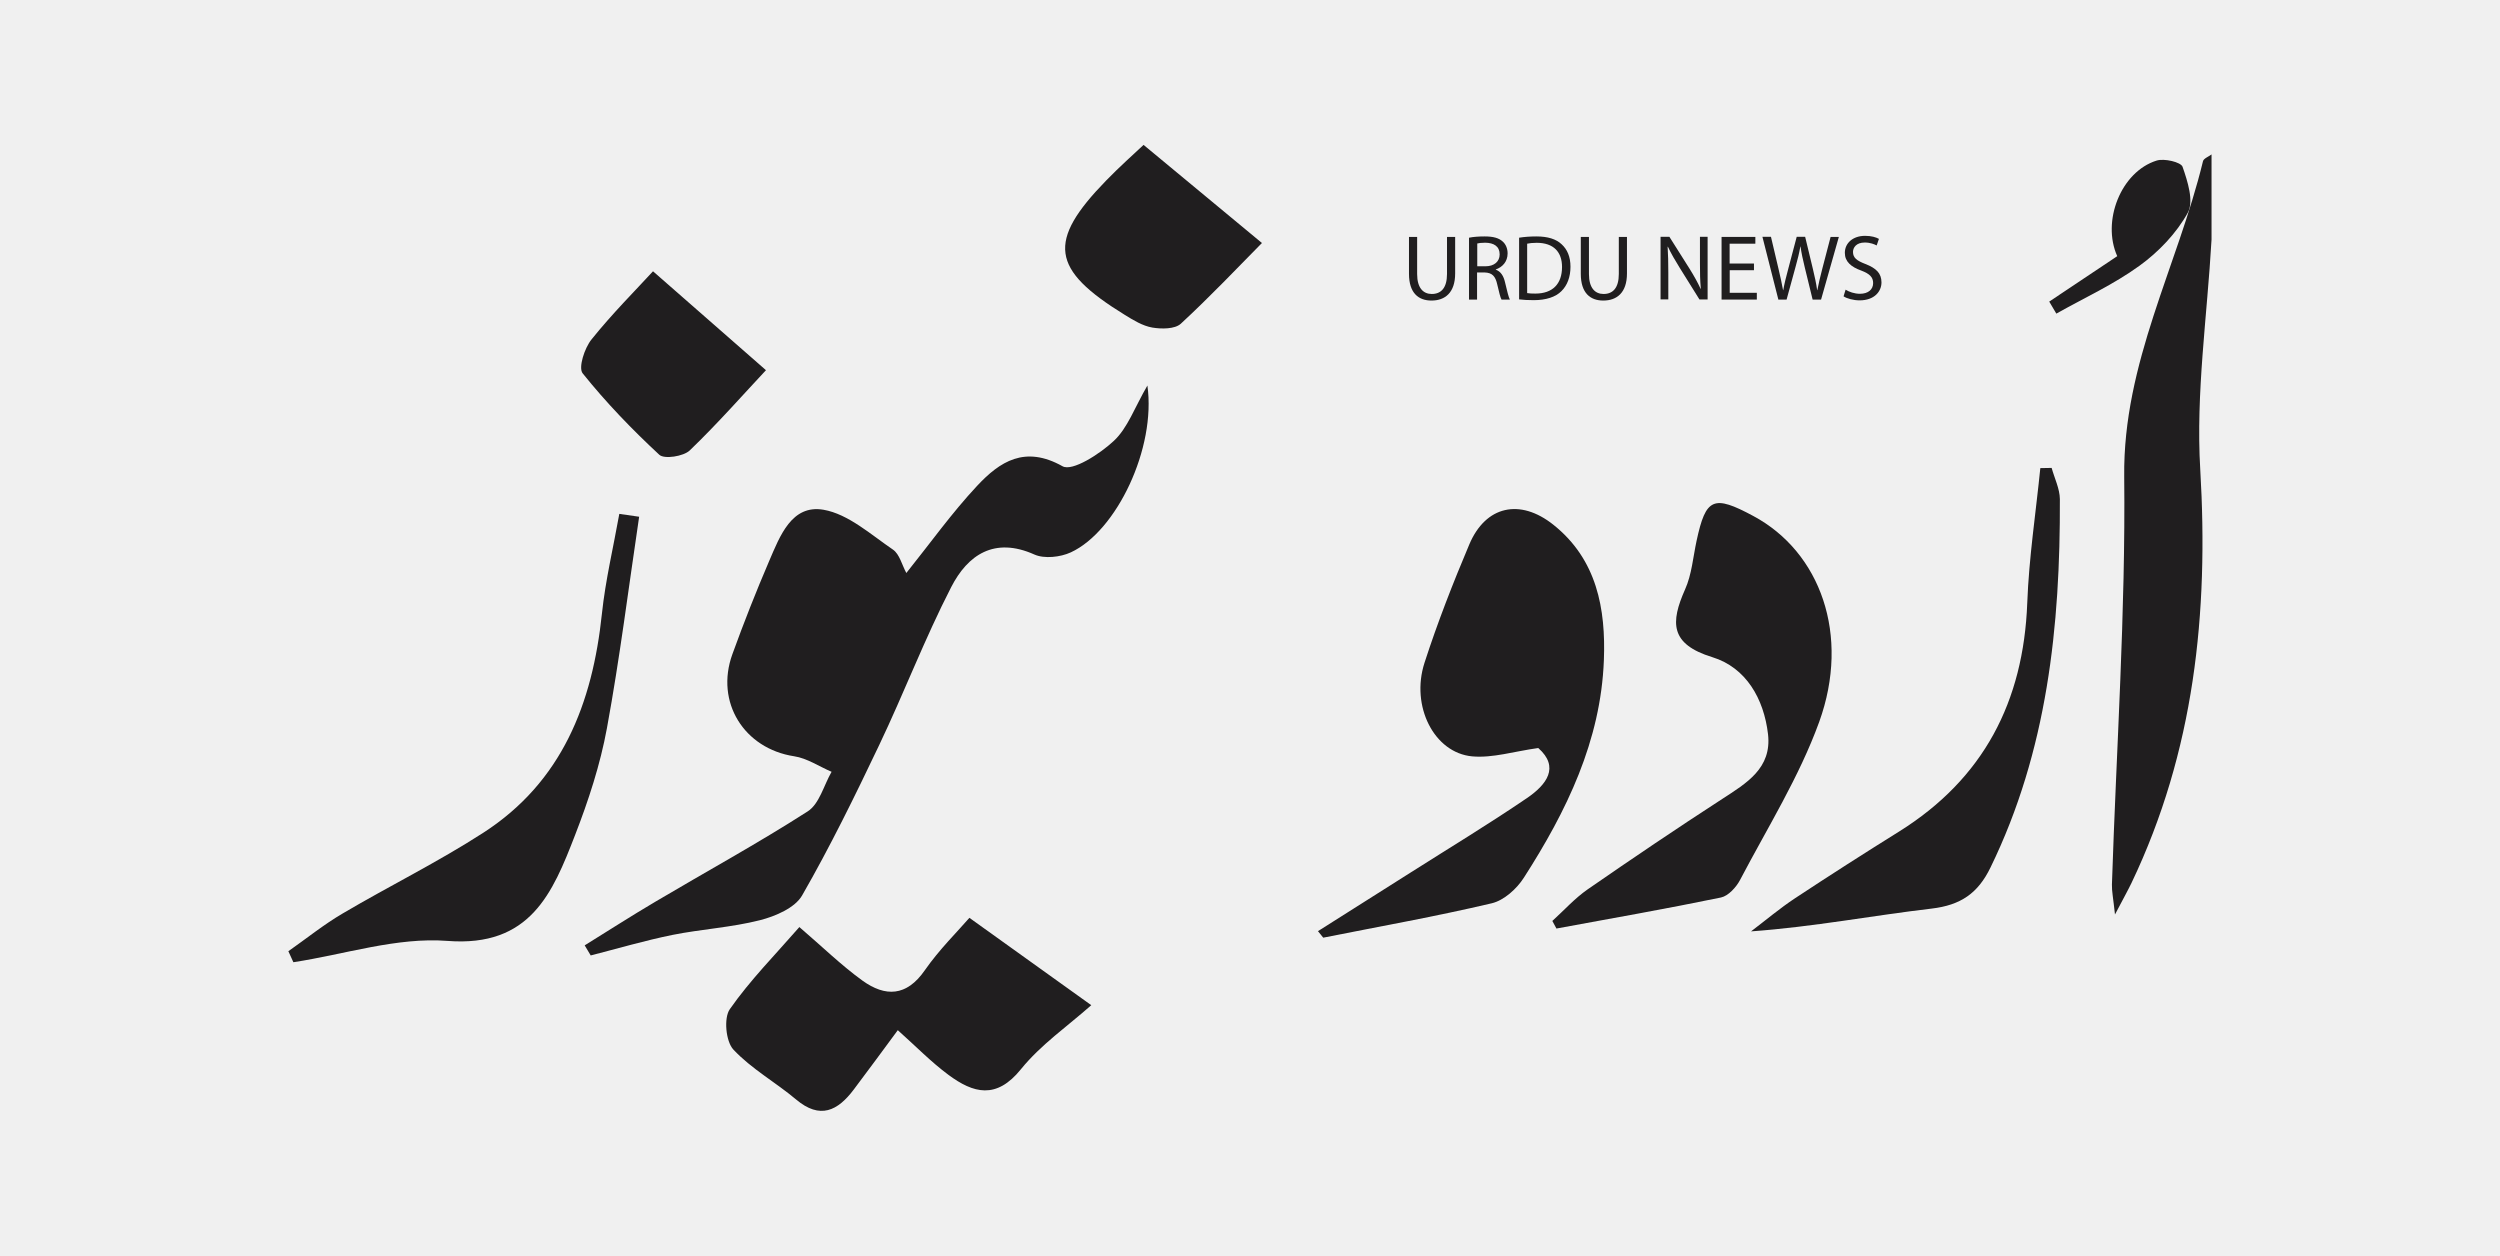
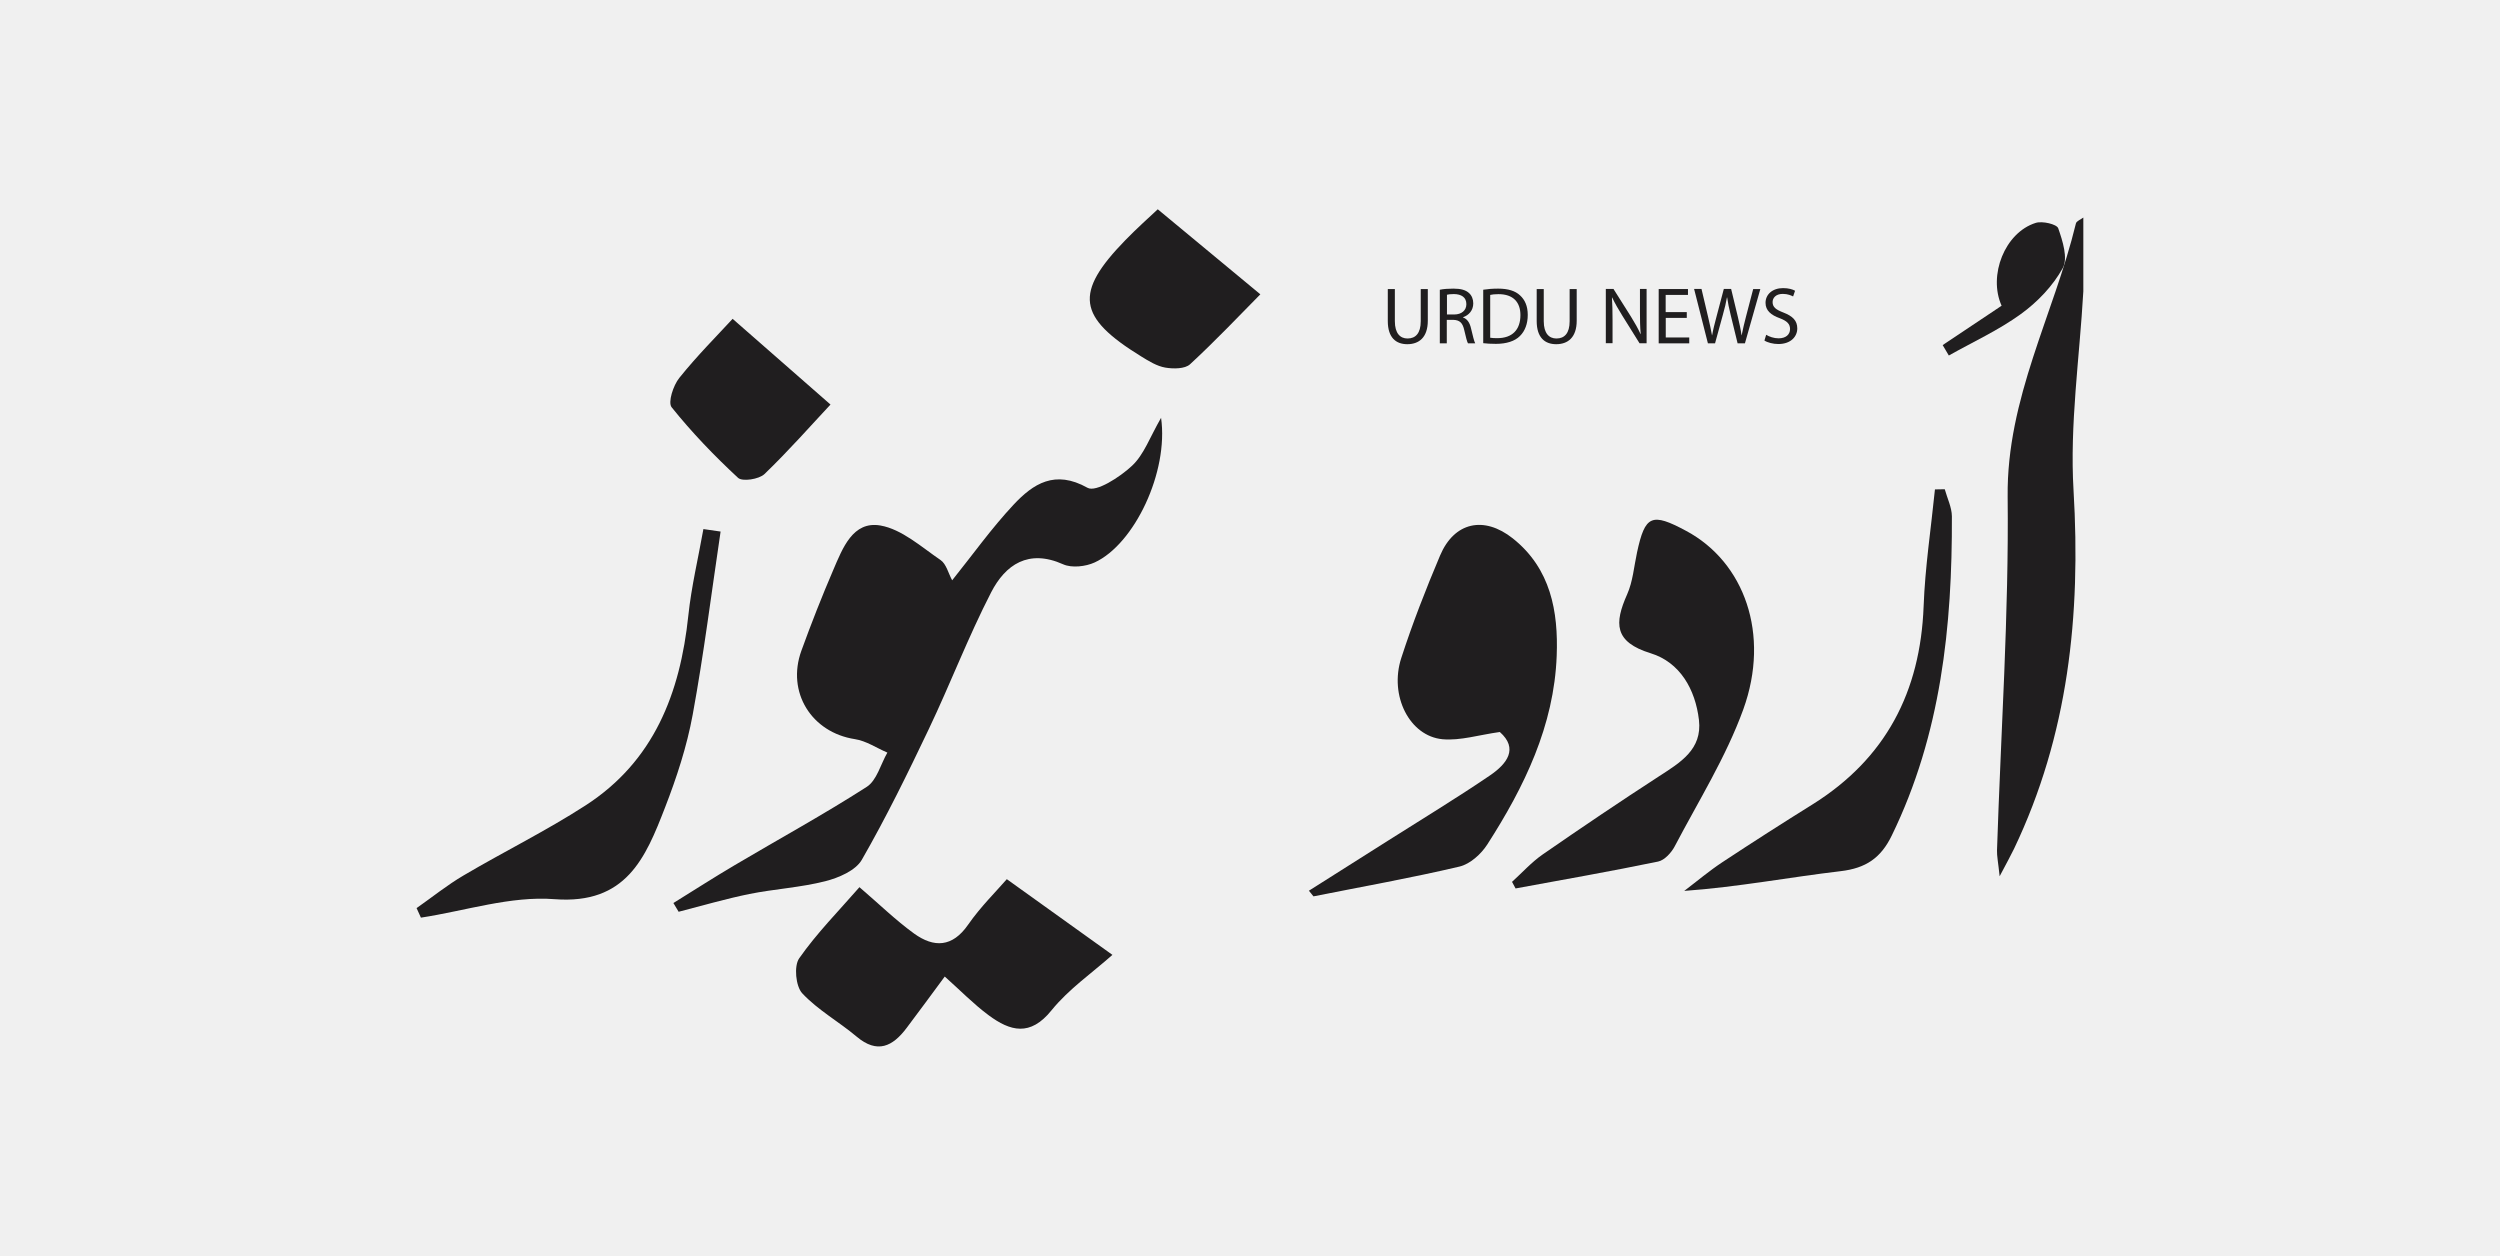
- <svg xmlns="http://www.w3.org/2000/svg" width="2845" height="1429" viewBox="-426.75 -214.35 3698.5 1857.7" fill="none">
+ <svg xmlns="http://www.w3.org/2000/svg" width="2845" height="1429" viewBox="-711.25 -357.25 4267.5 2143.5" fill="none">
  <g clip-path="url(#clip0_861_4360)">
    <path d="M1265.04 0C1324.48 49.256 1378.25 93.862 1440.16 145.152C1404.7 181.041 1363.72 224.339 1320.12 264.587C1311.4 272.578 1291.64 272.578 1277.98 270.253C1263.59 267.783 1249.78 259.211 1236.85 251.219C1127.86 184.092 1122.04 142.827 1209.67 52.743C1229.44 32.401 1250.66 13.513 1265.04 0Z" fill="#201E1F" />
    <path d="M539.151 186.852C597.571 237.997 648.434 282.458 706.418 333.312C673.72 368.184 635.355 411.918 593.647 452.02C584.346 460.883 555.863 465.242 548.597 458.413C508.197 420.927 469.686 380.97 435.244 337.962C428.56 329.68 438.006 300.62 448.324 287.834C478.841 249.766 513.574 215.04 539.441 186.852H539.151Z" fill="#201E1F" />
    <path d="M2604.78 231.895C2638.35 209.519 2671.92 187.143 2705.49 164.622C2682.24 112.751 2711.01 39.812 2763.62 23.248C2774.95 19.615 2799.66 25.427 2802.13 32.401C2809.69 54.051 2819.13 83.691 2809.83 100.401C2793.12 130.768 2766.67 158.374 2738.33 178.861C2700.26 206.468 2656.66 226.373 2615.39 249.621C2611.9 243.664 2608.41 237.852 2604.93 231.895H2604.78Z" fill="#201E1F" />
    <path d="M1669.77 136.144V191.066C1669.77 211.844 1678.92 220.561 1691.42 220.561C1705.23 220.561 1713.95 211.553 1713.95 191.066V136.144H1726.01V190.194C1726.01 218.673 1711.04 230.296 1690.99 230.296C1671.95 230.296 1657.71 219.399 1657.71 190.776V136.144H1669.77Z" fill="#201E1F" />
    <path d="M1746.64 137.306C1752.75 135.998 1761.32 135.417 1769.6 135.417C1782.39 135.417 1790.68 137.742 1796.34 142.973C1800.99 147.041 1803.61 153.434 1803.61 160.554C1803.61 172.759 1795.91 180.895 1786.17 184.237V184.673C1793.29 187.143 1797.65 193.681 1799.83 203.416C1802.88 216.348 1805.06 225.356 1806.95 228.843H1794.6C1793 226.228 1790.97 218.237 1788.35 206.758C1785.59 193.972 1780.65 189.177 1769.75 188.741H1758.42V228.843H1746.5V137.451L1746.64 137.306ZM1758.71 179.588H1770.91C1783.7 179.588 1791.84 172.613 1791.84 162.007C1791.84 150.092 1783.27 144.862 1770.48 144.716C1764.66 144.716 1760.59 145.297 1758.71 145.879V179.733V179.588Z" fill="#201E1F" />
    <path d="M1820.61 137.306C1827.88 136.144 1836.6 135.417 1846.05 135.417C1863.19 135.417 1875.4 139.34 1883.54 147.041C1891.82 154.596 1896.62 165.348 1896.62 180.314C1896.62 195.28 1891.97 207.775 1883.25 216.348C1874.67 225.066 1860.29 229.715 1842.27 229.715C1833.69 229.715 1826.57 229.279 1820.61 228.553V137.451V137.306ZM1832.53 219.254C1835.58 219.835 1839.94 219.98 1844.59 219.98C1870.17 219.98 1884.12 205.741 1884.12 180.605C1884.12 158.665 1871.91 144.862 1846.63 144.862C1840.38 144.862 1835.73 145.443 1832.53 146.169V219.254Z" fill="#201E1F" />
    <path d="M1923.94 136.144V191.066C1923.94 211.844 1933.09 220.561 1945.59 220.561C1959.4 220.561 1968.12 211.553 1968.12 191.066V136.144H1980.18V190.194C1980.18 218.673 1965.21 230.296 1945.16 230.296C1926.12 230.296 1911.88 219.399 1911.88 190.776V136.144H1923.94Z" fill="#201E1F" />
    <path d="M2029.88 228.698V135.998H2042.96L2072.61 182.929C2079.44 193.827 2084.81 203.562 2089.17 213.006H2089.46C2088.3 200.51 2088.15 189.177 2088.15 174.793V135.998H2099.49V228.698H2087.43L2058.07 181.622C2051.68 171.306 2045.43 160.699 2040.78 150.673H2040.34C2041.07 162.442 2041.36 173.63 2041.36 189.032V228.553H2030.03L2029.88 228.698Z" fill="#201E1F" />
    <path d="M2168.23 185.4H2132.19V218.818H2172.3V228.843H2120.13V136.144H2170.12V146.169H2132.04V175.519H2168.08V185.4H2168.23Z" fill="#201E1F" />
    <path d="M2204.12 228.698L2180.58 135.998H2193.22L2204.27 182.929C2207.03 194.408 2209.5 206.032 2211.1 214.895H2211.39C2212.99 205.596 2215.75 194.699 2218.95 182.784L2231.3 135.998H2243.8L2255.13 183.075C2257.75 194.117 2260.22 205.015 2261.53 214.895H2261.82C2263.71 204.724 2266.32 194.408 2269.23 182.929L2281.44 136.144H2293.64L2267.34 228.843H2254.84L2243.07 180.605C2240.16 168.836 2238.27 159.682 2236.97 150.383H2236.68C2235.08 159.682 2232.9 168.69 2229.55 180.605L2216.33 228.843H2203.83L2204.12 228.698Z" fill="#201E1F" />
    <path d="M2303.52 214.168C2308.9 217.51 2316.75 220.271 2324.89 220.271C2337.09 220.271 2344.36 213.878 2344.36 204.433C2344.36 195.861 2339.42 190.776 2326.92 185.981C2311.81 180.605 2302.51 172.759 2302.51 159.682C2302.51 145.297 2314.42 134.545 2332.44 134.545C2341.89 134.545 2348.87 136.725 2352.93 139.05L2349.59 148.785C2346.54 147.186 2340.44 144.426 2332.01 144.426C2319.36 144.426 2314.57 151.981 2314.57 158.374C2314.57 167.092 2320.24 171.306 2333.02 176.246C2348.72 182.348 2356.71 189.904 2356.71 203.416C2356.71 216.929 2346.1 230.006 2324.31 230.006C2315.44 230.006 2305.56 227.39 2300.62 224.049L2303.67 214.023L2303.52 214.168Z" fill="#201E1F" />
    <path d="M2845 140.067C2838.61 253.399 2821.6 367.457 2828.29 479.917C2840.93 692.923 2819.42 897.357 2726.71 1091.62C2721.33 1102.81 2715.23 1113.7 2702.15 1138.55C2699.53 1113.85 2697.35 1103.97 2697.64 1094.23C2704.18 892.998 2717.99 691.761 2715.81 490.669C2713.92 322.706 2794.57 179.733 2832.36 24.119C2833.37 20.051 2840.64 17.436 2845 14.094V139.921V140.067Z" fill="#201E1F" />
    <path d="M438.296 1184.17C473.028 1162.67 507.325 1140.58 542.493 1119.81C617.771 1075.2 694.647 1033.21 768.18 985.988C785.474 974.946 792.014 947.339 803.494 927.433C785.038 919.587 767.309 907.382 748.126 904.476C674.156 893.143 630.995 824.563 656.717 753.512C673.575 707.017 691.74 660.813 711.214 615.48C727.054 578.72 744.493 531.643 791.578 539.78C828.199 546.173 861.478 576.395 894.321 598.771C904.058 605.454 907.546 621.292 914.085 633.351C948.963 589.907 981.225 544.575 1018.86 504.327C1052.43 468.439 1089.49 444.174 1145.15 475.413C1159.54 483.55 1200.37 457.251 1221.01 437.926C1241.5 418.892 1251.67 388.816 1270.71 355.979C1283.79 448.388 1225.22 571.6 1157.36 602.839C1141.95 609.959 1118.27 612.574 1103.59 606.035C1044.3 579.446 1004.91 606.617 980.498 654.129C941.406 730.119 910.888 810.324 874.121 887.477C838.226 962.886 801.46 1038 759.897 1110.36C749.288 1128.82 720.369 1141.17 697.553 1146.98C655.264 1157.73 610.94 1160.2 568.07 1168.77C527.379 1177.05 487.415 1188.82 447.161 1199.14C444.254 1194.2 441.202 1189.26 438.296 1184.32V1184.17Z" fill="#201E1F" />
    <path d="M1522.99 1163.25C1568.48 1134.48 1614.11 1105.71 1659.6 1076.8C1717.29 1040.18 1775.85 1004.73 1832.39 966.228C1861.16 946.613 1881.07 920.604 1848.95 892.271C1813.2 897.211 1781.52 907.382 1751.15 904.622C1694.91 899.391 1659.89 830.375 1680.67 766.153C1699.85 706.872 1722.67 648.462 1746.94 591.07C1771.06 533.968 1821.78 522.635 1871.19 561.865C1935.86 613.3 1948.94 686.53 1946.03 762.23C1941.52 881.665 1890.81 985.843 1827.59 1084.21C1817.13 1100.63 1798.09 1117.77 1780.07 1121.99C1697.53 1141.46 1613.96 1156.28 1530.84 1172.84C1528.22 1169.5 1525.46 1166.3 1522.85 1162.96L1522.99 1163.25Z" fill="#201E1F" />
    <path d="M1869.73 1148.14C1887.03 1132.45 1903.01 1114.58 1922.05 1101.35C1987.74 1055.88 2054 1011.12 2121 967.681C2157.04 944.288 2194.68 922.203 2188.86 871.784C2182.76 819.477 2156.46 773.273 2106.47 757.871C2043.69 738.547 2044.41 706.581 2066.21 657.471C2076.09 635.386 2077.98 609.668 2083.21 585.549C2096.87 522.199 2108.06 517.259 2167.21 549.079C2266.32 602.258 2310.94 725.325 2264.58 853.622C2235.08 934.989 2188.14 1009.96 2147.59 1087.26C2141.92 1098.16 2130.15 1111.09 2119.25 1113.41C2038.45 1130.12 1957.07 1144.36 1875.84 1159.33C1873.8 1155.55 1871.77 1151.77 1869.73 1147.99V1148.14Z" fill="#201E1F" />
    <path d="M1187.73 1272.66C1153.29 1303.32 1113.03 1331.07 1083.53 1367.54C1047.2 1412.58 1013.2 1402.99 976.429 1375.82C950.707 1356.79 928.036 1333.39 901.442 1309.71C879.062 1339.93 857.99 1368.85 836.337 1397.47C812.649 1429 786.491 1442.22 750.887 1412.15C720.66 1386.72 684.91 1366.96 658.171 1338.33C646.981 1326.27 643.783 1291.69 652.939 1278.62C683.021 1235.61 720.514 1197.69 755.828 1157.15C789.252 1185.77 817.445 1213.38 849.126 1236.34C882.841 1260.6 914.376 1260.16 941.406 1221.08C962.623 1190.57 989.654 1163.98 1007.38 1143.49C1068.13 1187.08 1123.21 1226.6 1187.58 1272.66H1187.73Z" fill="#201E1F" />
    <path d="M518.805 550.096C503.256 654.42 490.176 759.324 471.139 862.921C461.257 916.827 443.818 970.006 423.909 1021.3C390.775 1106.88 357.787 1187.08 235.279 1177.64C160.583 1171.82 83.416 1197.54 7.266 1209.17C4.796 1203.79 2.325 1198.41 -0.145 1192.89C26.594 1174.15 52.317 1153.37 80.364 1136.95C149.102 1096.41 221.183 1060.96 288.177 1017.66C404.872 942.399 449.777 826.306 463.728 693.505C468.959 643.958 480.73 594.993 489.45 545.882C499.187 547.335 508.923 548.643 518.66 550.096H518.805Z" fill="#201E1F" />
    <path d="M2608.41 477.738C2612.63 493.139 2620.47 508.686 2620.62 524.088C2621.35 712.103 2602.02 896.485 2518.02 1068.95C2499.42 1107.31 2473.84 1124.75 2430.83 1129.83C2343.05 1140.15 2256 1156.86 2163.72 1163.54C2185.38 1147.12 2206.3 1129.4 2228.97 1114.43C2279.84 1080.87 2331.14 1048.03 2382.87 1015.77C2507.85 937.604 2566.85 823.546 2572.37 677.667C2574.84 610.976 2585.02 544.575 2591.7 478.174C2597.37 478.174 2602.89 478.028 2608.56 477.883L2608.41 477.738Z" fill="#201E1F" />
  </g>
  <defs>
    <clipPath id="clip0_861_4360">
      <rect width="2845" height="1429" fill="white" />
    </clipPath>
  </defs>
</svg>
